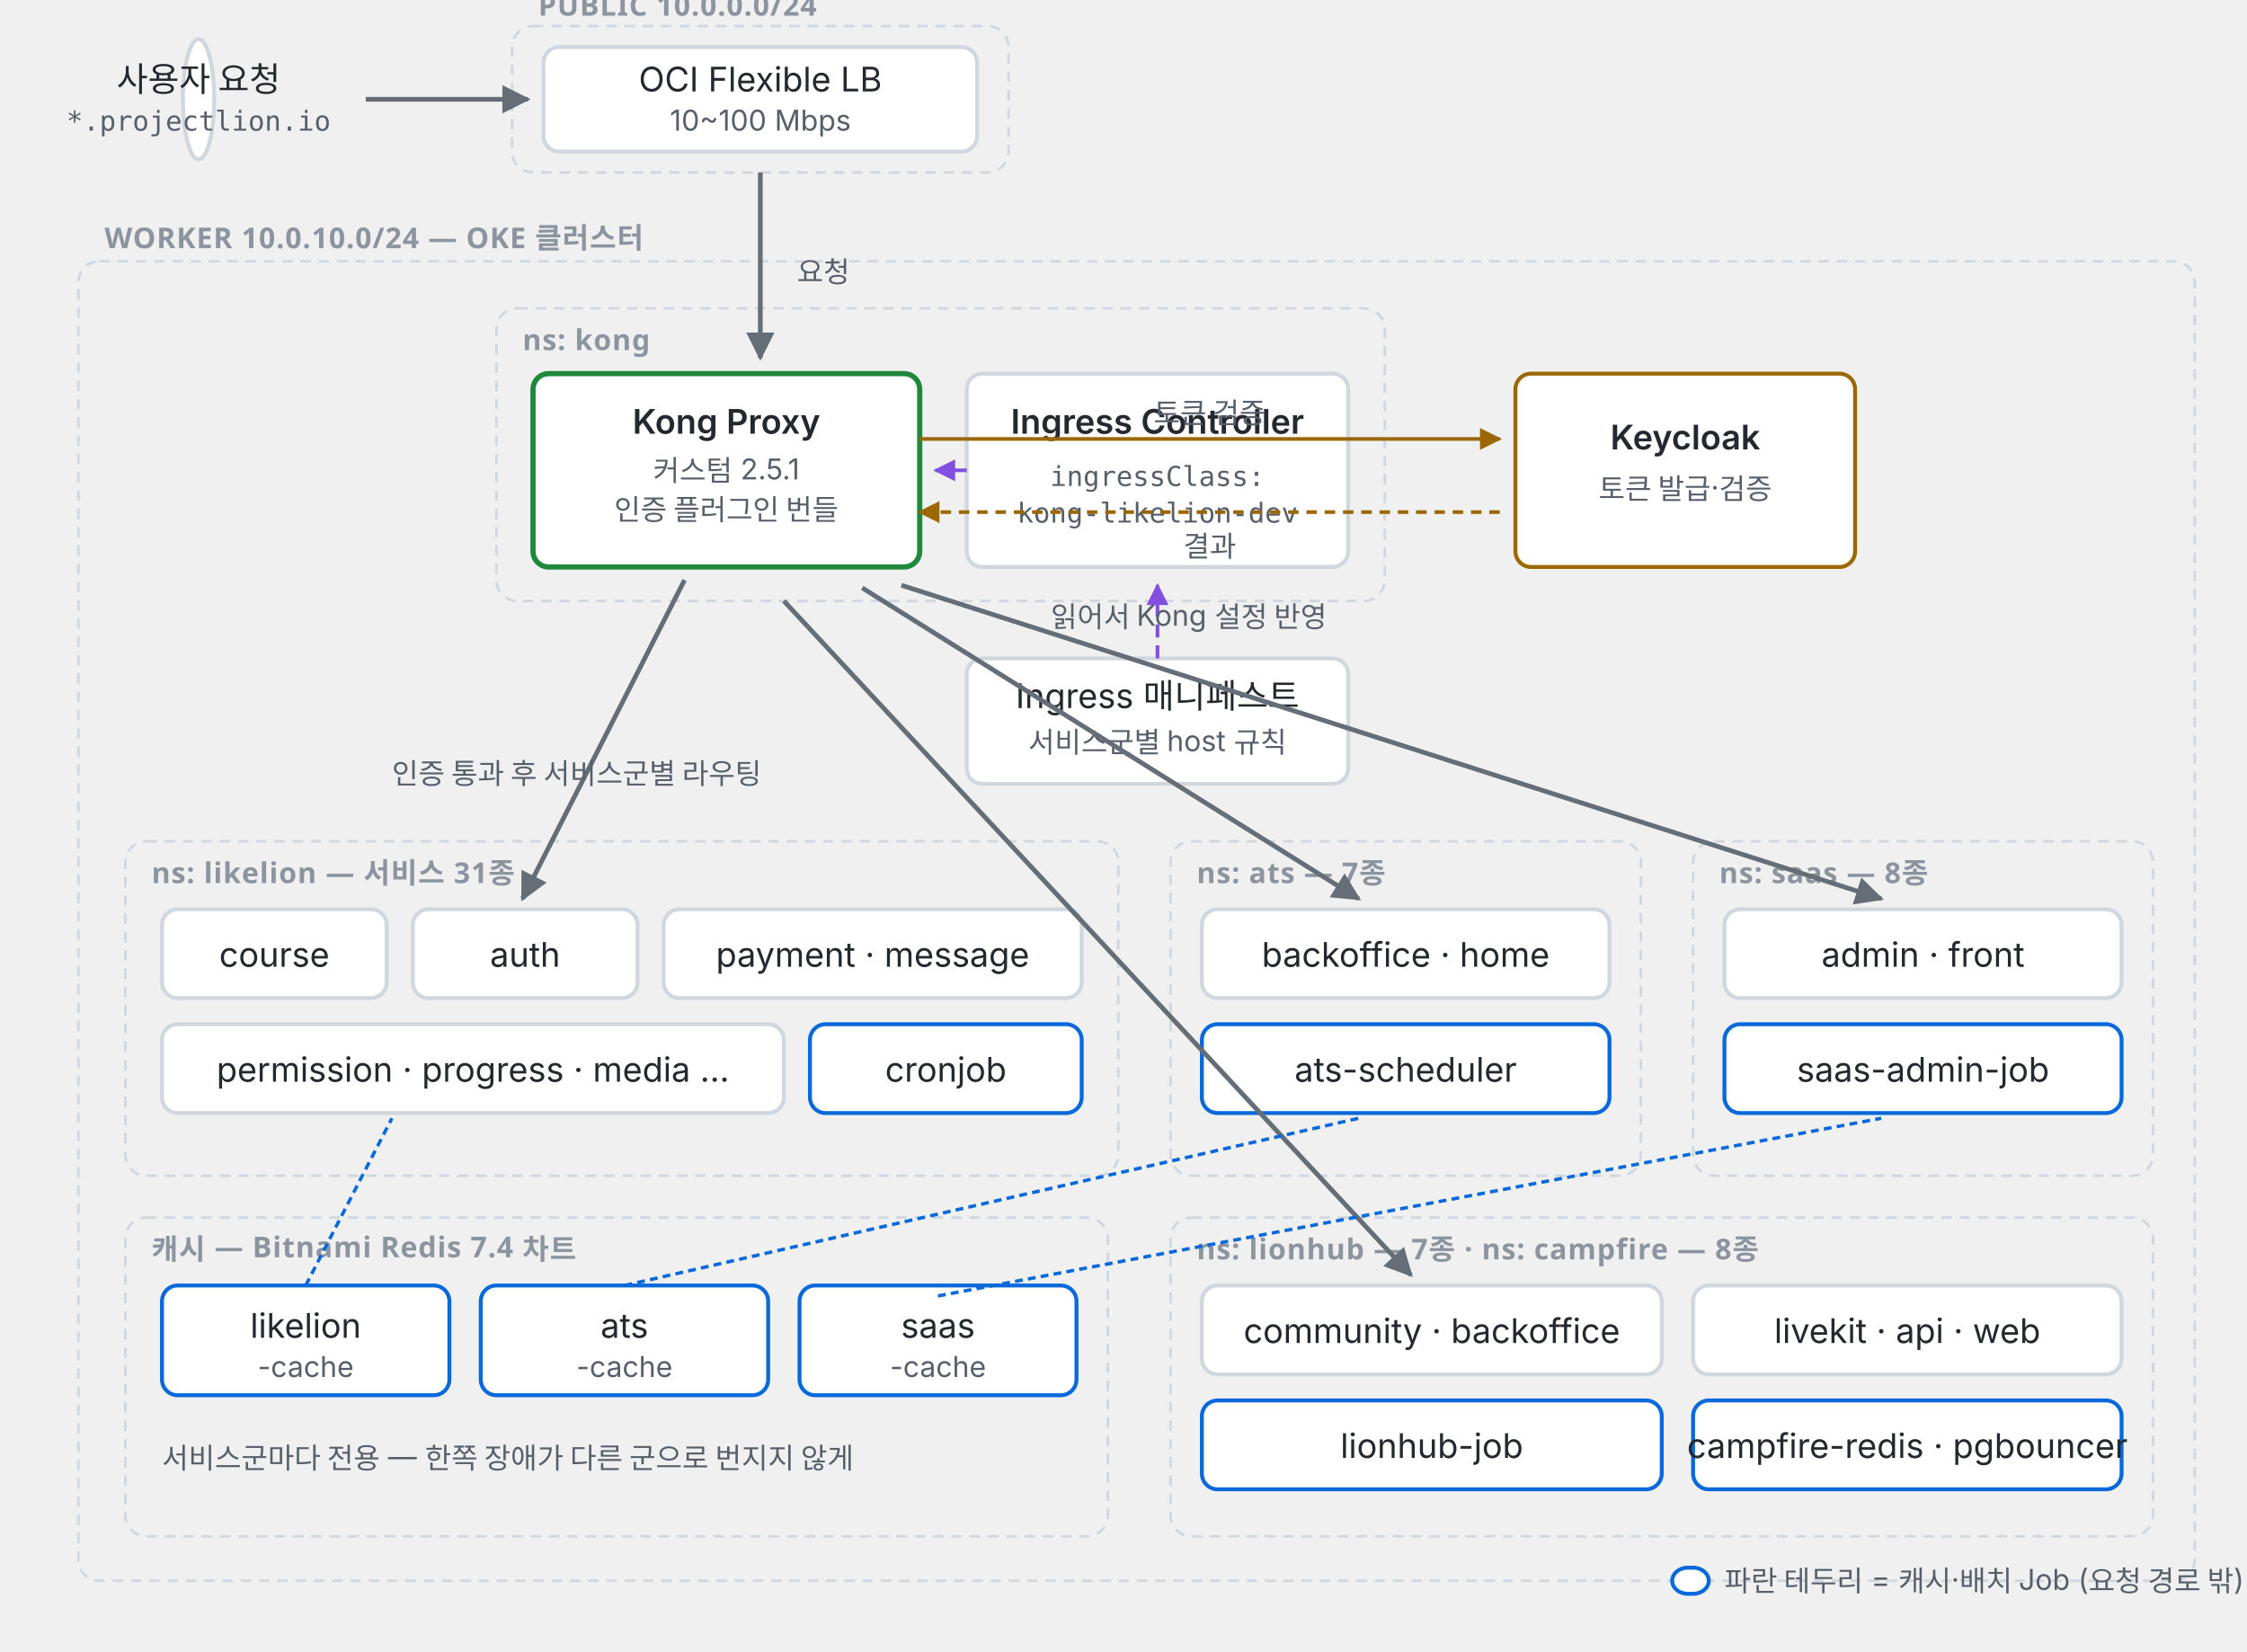
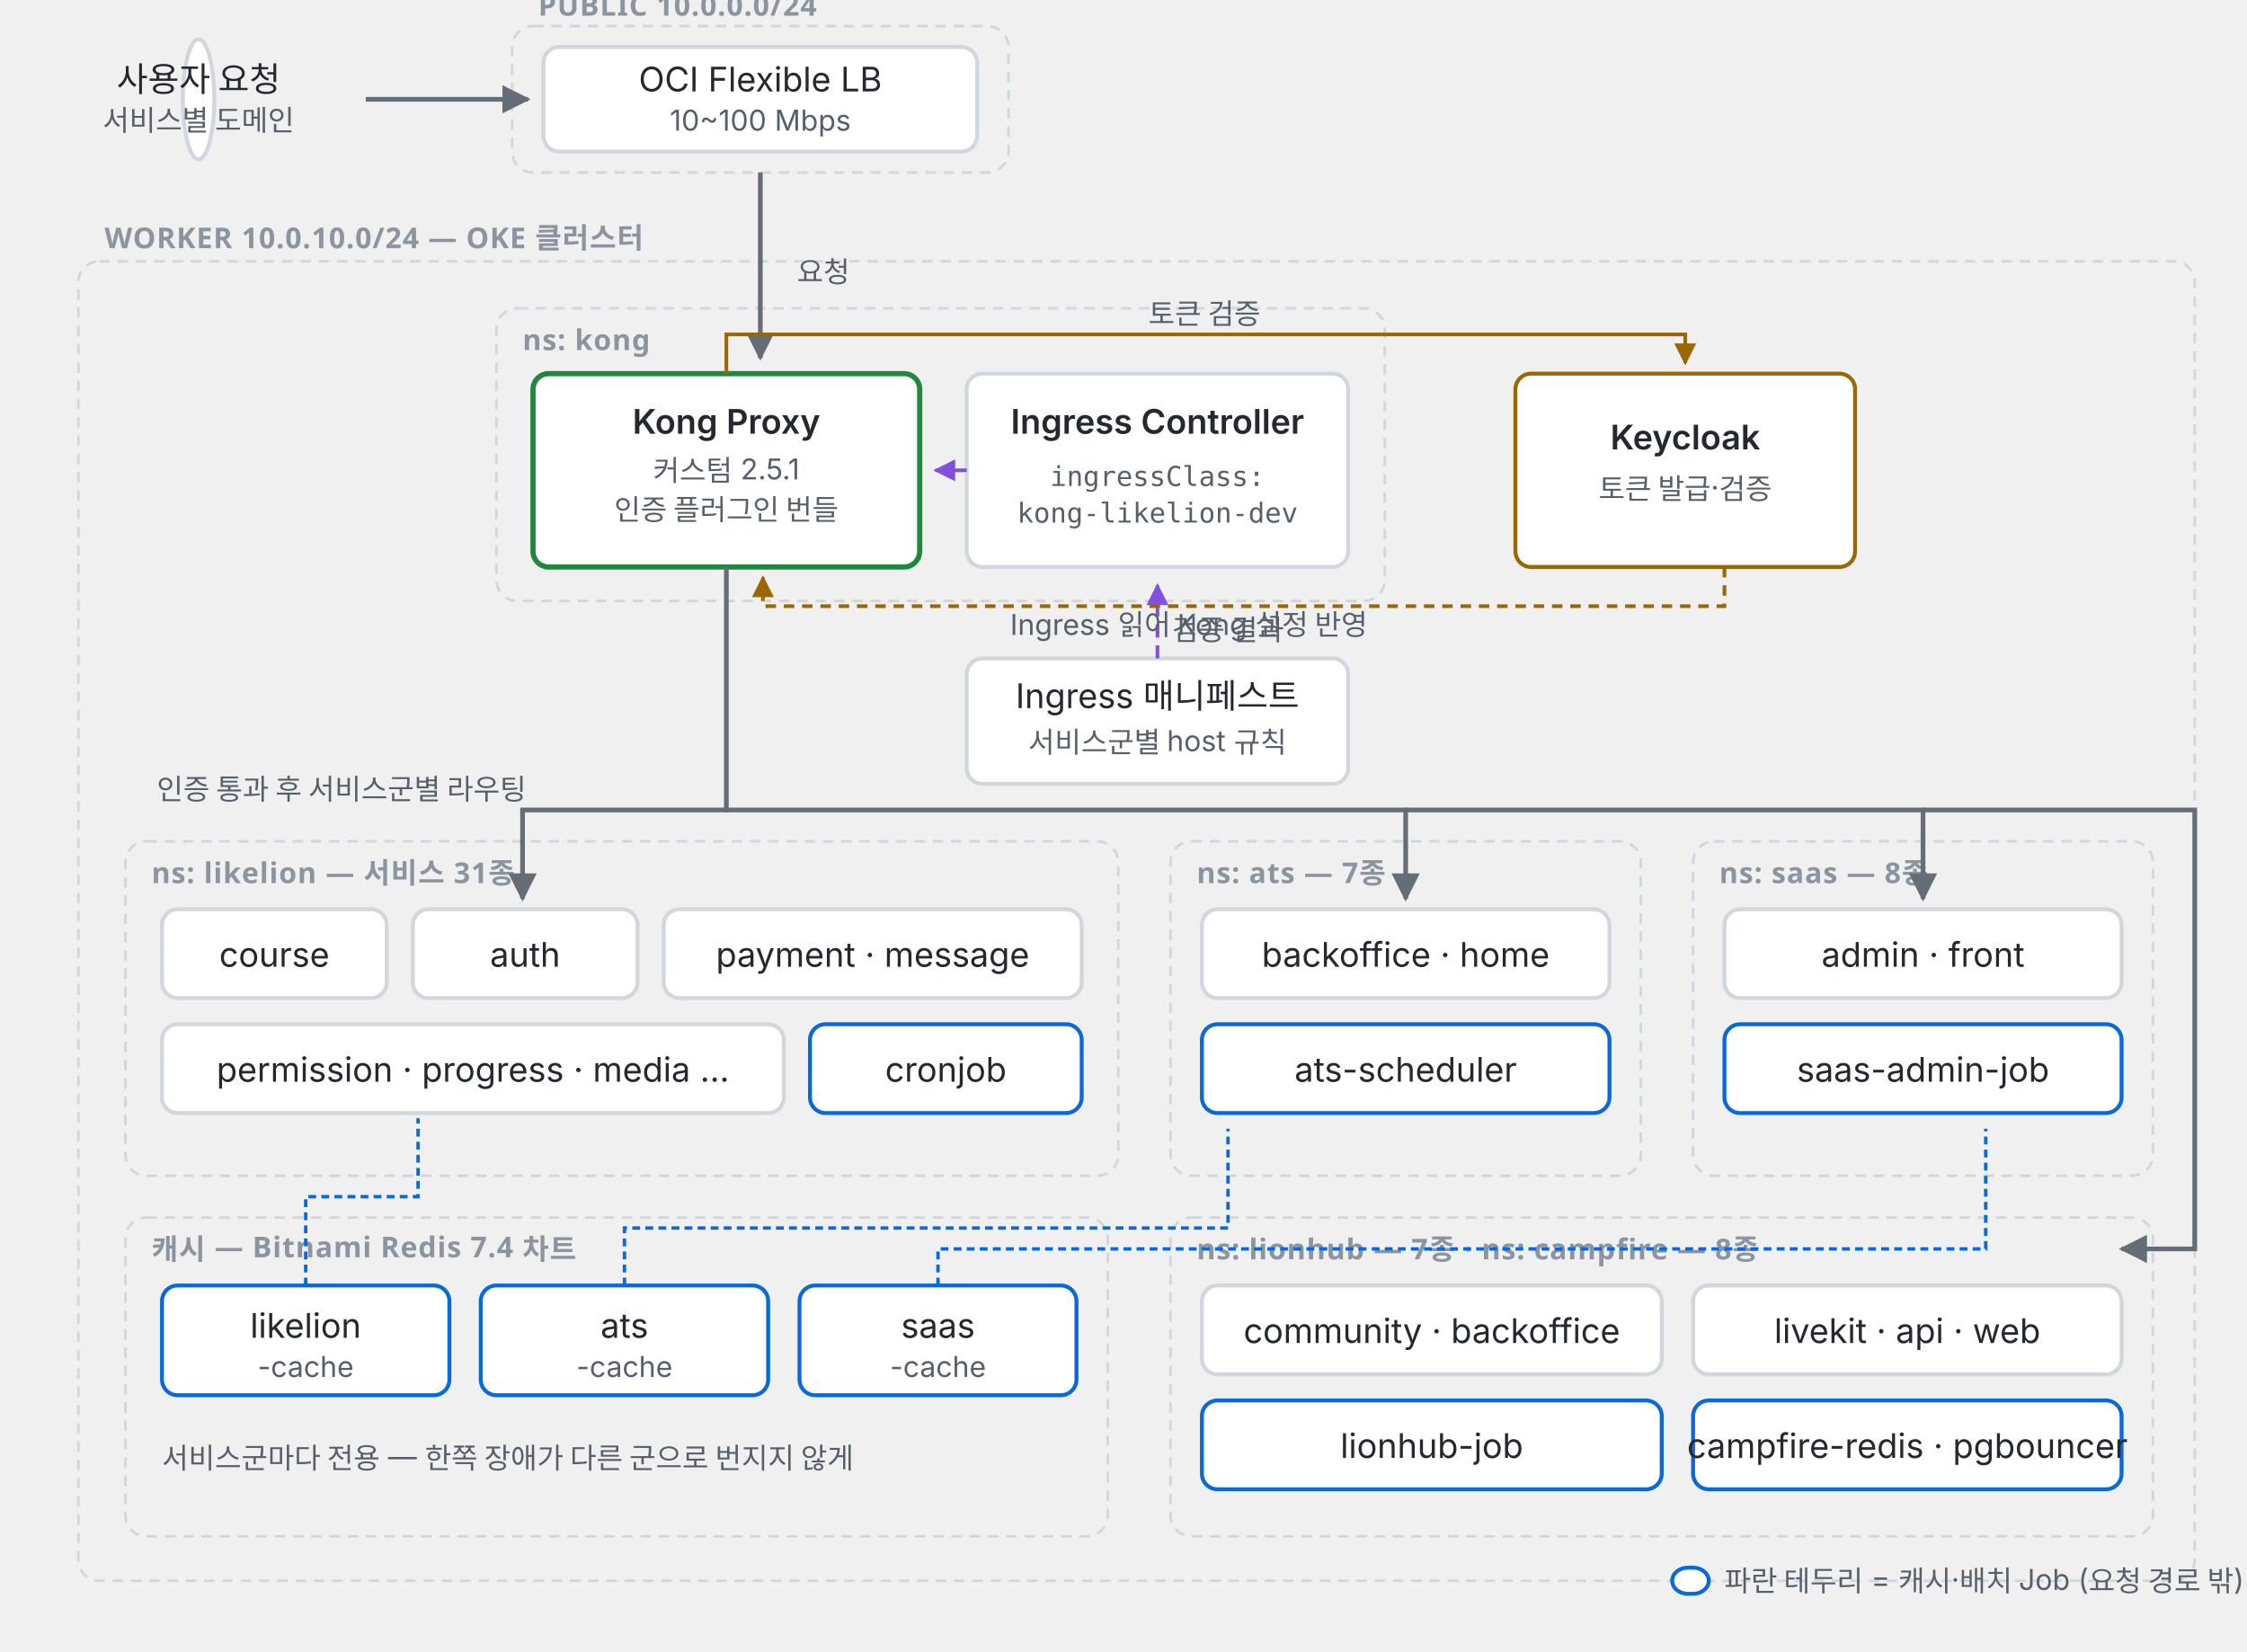
<svg xmlns="http://www.w3.org/2000/svg" viewBox="0 0 860 632" role="img" aria-label="OKE 클러스터 구성: 사용자 요청이 로드밸런서와 Kong 게이트웨이를 거쳐 4개 서비스군에 도달하고, 각 서비스군은 Redis와 배치 Job을 함께 사용하는 구조">
  <style>
    .lbl { font: 13px system-ui, -apple-system, sans-serif; fill: #24292f; }
    .lbl-sm { font: 11px system-ui, -apple-system, sans-serif; fill: #57606a; }
    .lbl-mono { font: 10.5px ui-monospace, SFMono-Regular, Menlo, monospace; fill: #57606a; }
    .title { font: 600 13px system-ui, -apple-system, sans-serif; fill: #24292f; }
    .zone { fill: none; stroke: #d0d7de; stroke-width: 1; stroke-dasharray: 4 3; rx: 8; }
    .zone-lbl { font: 600 11px system-ui, sans-serif; fill: #8c959f; letter-spacing: .03em; }
    .box { fill: #ffffff; stroke: #d0d7de; stroke-width: 1.5; rx: 6; }
    .box-kong { fill: #ffffff; stroke: #1f883d; stroke-width: 2; rx: 6; }
    .box-auth { fill: #ffffff; stroke: #9a6700; stroke-width: 1.5; rx: 6; }
    .box-data { fill: #ffffff; stroke: #0969da; stroke-width: 1.5; rx: 6; }
    .flow { stroke: #656d76; stroke-width: 1.8; fill: none; marker-end: url(#ah); }
    .flow-cfg { stroke: #8250df; stroke-width: 1.4; fill: none; stroke-dasharray: 5 3; marker-end: url(#ah-cfg); }
    .flow-auth { stroke: #9a6700; stroke-width: 1.4; fill: none; marker-end: url(#ah-auth); }
    .flow-data { stroke: #0969da; stroke-width: 1.3; fill: none; stroke-dasharray: 3 2; }
    @media (prefers-color-scheme: dark) {
      .lbl, .title { fill: #e6edf3; }
      .lbl-sm, .lbl-mono { fill: #8b949e; }
      .zone { stroke: #30363d; } .zone-lbl { fill: #6e7681; }
      .box { fill: #0d1117; stroke: #30363d; }
      .box-kong { fill: #0d1117; stroke: #3fb950; }
      .box-auth { fill: #0d1117; stroke: #d29922; }
      .box-data { fill: #0d1117; stroke: #58a6ff; }
      .flow { stroke: #8b949e; }
    }
    :root[data-theme="dark"] .lbl, :root[data-theme="dark"] .title { fill: #e6edf3; }
    :root[data-theme="dark"] .lbl-sm, :root[data-theme="dark"] .lbl-mono { fill: #8b949e; }
    :root[data-theme="dark"] .zone { stroke: #30363d; }
    :root[data-theme="dark"] .zone-lbl { fill: #6e7681; }
    :root[data-theme="dark"] .box { fill: #0d1117; stroke: #30363d; }
    :root[data-theme="dark"] .box-kong { fill: #0d1117; stroke: #3fb950; }
    :root[data-theme="dark"] .box-auth { fill: #0d1117; stroke: #d29922; }
    :root[data-theme="dark"] .box-data { fill: #0d1117; stroke: #58a6ff; }
    :root[data-theme="dark"] .flow { stroke: #8b949e; }
    :root[data-theme="light"] .lbl, :root[data-theme="light"] .title { fill: #24292f; }
    :root[data-theme="light"] .box { fill: #ffffff; stroke: #d0d7de; }
  </style>
  <defs>
    <marker id="ah" viewBox="0 0 10 10" refX="9" refY="5" markerWidth="6" markerHeight="6" orient="auto">
      <path d="M0,0 L10,5 L0,10 z" fill="#656d76" />
    </marker>
    <marker id="ah-cfg" viewBox="0 0 10 10" refX="9" refY="5" markerWidth="6" markerHeight="6" orient="auto">
      <path d="M0,0 L10,5 L0,10 z" fill="#8250df" />
    </marker>
    <marker id="ah-auth" viewBox="0 0 10 10" refX="9" refY="5" markerWidth="6" markerHeight="6" orient="auto">
      <path d="M0,0 L10,5 L0,10 z" fill="#9a6700" />
    </marker>
  </defs>
  <ellipse cx="76" cy="38" rx="62" ry="23" class="box" />
  <text x="76" y="35" text-anchor="middle" class="lbl">사용자 요청</text>
-   <text x="76" y="50" text-anchor="middle" class="lbl-mono">*.projectlion.io</text>
+   <text x="76" y="50" text-anchor="middle" class="lbl-sm">서비스별 도메인</text>
  <rect x="196" y="10" width="190" height="56" class="zone" />
  <text x="206" y="6" class="zone-lbl">PUBLIC 10.0.0.0/24</text>
  <rect x="208" y="18" width="166" height="40" class="box" />
  <text x="291" y="35" text-anchor="middle" class="lbl">OCI Flexible LB</text>
  <text x="291" y="50" text-anchor="middle" class="lbl-sm">10~100 Mbps</text>
  <rect x="30" y="100" width="810" height="505" class="zone" />
  <text x="40" y="95" class="zone-lbl">WORKER 10.0.10.0/24 — OKE 클러스터</text>
  <rect x="190" y="118" width="340" height="112" class="zone" />
  <text x="200" y="134" class="zone-lbl">ns: kong</text>
  <rect x="204" y="143" width="148" height="74" class="box-kong" />
  <text x="278" y="166" text-anchor="middle" class="title">Kong Proxy</text>
  <text x="278" y="184" text-anchor="middle" class="lbl-sm">커스텀 2.5.1</text>
  <text x="278" y="199" text-anchor="middle" class="lbl-sm">인증 플러그인 번들</text>
  <rect x="370" y="143" width="146" height="74" class="box" />
  <text x="443" y="166" text-anchor="middle" class="title">Ingress Controller</text>
  <text x="443" y="186" text-anchor="middle" class="lbl-mono">ingressClass:</text>
  <text x="443" y="200" text-anchor="middle" class="lbl-mono">kong-likelion-dev</text>
  <rect x="580" y="143" width="130" height="74" class="box-auth" />
  <text x="645" y="172" text-anchor="middle" class="title">Keycloak</text>
  <text x="645" y="191" text-anchor="middle" class="lbl-sm">토큰 발급·검증</text>
  <rect x="370" y="252" width="146" height="48" class="box" />
  <text x="443" y="271" text-anchor="middle" class="lbl">Ingress 매니페스트</text>
  <text x="443" y="288" text-anchor="middle" class="lbl-sm">서비스군별 host 규칙</text>
  <rect x="48" y="322" width="380" height="128" class="zone" />
  <text x="58" y="338" class="zone-lbl">ns: likelion — 서비스 31종</text>
  <rect x="62" y="348" width="86" height="34" class="box" />
  <text x="105" y="370" text-anchor="middle" class="lbl">course</text>
  <rect x="158" y="348" width="86" height="34" class="box" />
  <text x="201" y="370" text-anchor="middle" class="lbl">auth</text>
  <rect x="254" y="348" width="160" height="34" class="box" />
  <text x="334" y="370" text-anchor="middle" class="lbl">payment · message</text>
  <rect x="62" y="392" width="238" height="34" class="box" />
  <text x="181" y="414" text-anchor="middle" class="lbl">permission · progress · media …</text>
  <rect x="310" y="392" width="104" height="34" class="box-data" />
  <text x="362" y="414" text-anchor="middle" class="lbl">cronjob</text>
  <rect x="448" y="322" width="180" height="128" class="zone" />
  <text x="458" y="338" class="zone-lbl">ns: ats — 7종</text>
  <rect x="460" y="348" width="156" height="34" class="box" />
  <text x="538" y="370" text-anchor="middle" class="lbl">backoffice · home</text>
  <rect x="460" y="392" width="156" height="34" class="box-data" />
  <text x="538" y="414" text-anchor="middle" class="lbl">ats-scheduler</text>
  <rect x="648" y="322" width="176" height="128" class="zone" />
  <text x="658" y="338" class="zone-lbl">ns: saas — 8종</text>
  <rect x="660" y="348" width="152" height="34" class="box" />
  <text x="736" y="370" text-anchor="middle" class="lbl">admin · front</text>
  <rect x="660" y="392" width="152" height="34" class="box-data" />
  <text x="736" y="414" text-anchor="middle" class="lbl">saas-admin-job</text>
  <rect x="448" y="466" width="376" height="122" class="zone" />
  <text x="458" y="482" class="zone-lbl">ns: lionhub — 7종 · ns: campfire — 8종</text>
  <rect x="460" y="492" width="176" height="34" class="box" />
  <text x="548" y="514" text-anchor="middle" class="lbl">community · backoffice</text>
  <rect x="648" y="492" width="164" height="34" class="box" />
  <text x="730" y="514" text-anchor="middle" class="lbl">livekit · api · web</text>
  <rect x="460" y="536" width="176" height="34" class="box-data" />
  <text x="548" y="558" text-anchor="middle" class="lbl">lionhub-job</text>
  <rect x="648" y="536" width="164" height="34" class="box-data" />
  <text x="730" y="558" text-anchor="middle" class="lbl">campfire-redis · pgbouncer</text>
  <rect x="48" y="466" width="376" height="122" class="zone" />
  <text x="58" y="482" class="zone-lbl">캐시 — Bitnami Redis 7.4 차트</text>
  <rect x="62" y="492" width="110" height="42" class="box-data" />
  <text x="117" y="512" text-anchor="middle" class="lbl">likelion</text>
  <text x="117" y="527" text-anchor="middle" class="lbl-sm">-cache</text>
  <rect x="184" y="492" width="110" height="42" class="box-data" />
  <text x="239" y="512" text-anchor="middle" class="lbl">ats</text>
  <text x="239" y="527" text-anchor="middle" class="lbl-sm">-cache</text>
  <rect x="306" y="492" width="106" height="42" class="box-data" />
  <text x="359" y="512" text-anchor="middle" class="lbl">saas</text>
  <text x="359" y="527" text-anchor="middle" class="lbl-sm">-cache</text>
  <text x="62" y="562" class="lbl-sm">서비스군마다 전용 — 한쪽 장애가 다른 군으로 번지지 않게</text>
  <path d="M140,38 L202,38" class="flow" />
  <path d="M291,66 L291,137" class="flow" />
  <path d="M370,180 L358,180" class="flow-cfg" />
  <path d="M443,252 L443,224" class="flow-cfg" />
-   <path d="M352,168 L574,168" class="flow-auth" />
-   <path d="M574,196 L352,196" class="flow-auth" stroke-dasharray="4 3" />
-   <path d="M262,222 L200,344" class="flow" />
-   <path d="M330,225 L520,344" class="flow" />
-   <path d="M345,224 L720,344" class="flow" />
-   <path d="M300,230 L540,488" class="flow" />
-   <path d="M117,492 L150,428" class="flow-data" />
-   <path d="M239,492 L520,428" class="flow-data" />
-   <path d="M359,496 L720,428" class="flow-data" />
+   <path d="M278,143 L278,128 L645,128 L645,139" class="flow-auth" />
+   <path d="M660,217 L660,232 L292,232 L292,221" class="flow-auth" stroke-dasharray="4 3" />
+   <path d="M278,217 L278,310 L200,310 L200,344" class="flow" />
+   <path d="M278,310 L538,310 L538,344" class="flow" />
+   <path d="M538,310 L736,310 L736,344" class="flow" />
+   <path d="M736,310 L840,310 L840,478 L812,478" class="flow" />
+   <path d="M117,492 L117,458 L160,458 L160,428" class="flow-data" />
+   <path d="M239,492 L239,470 L470,470 L470,432" class="flow-data" />
+   <path d="M359,492 L359,478 L760,478 L760,432" class="flow-data" />
  <text x="305" y="108" class="lbl-sm">요청</text>
-   <text x="455" y="240" text-anchor="middle" class="lbl-sm" fill="#8250df">읽어서 Kong 설정 반영</text>
-   <text x="463" y="162" text-anchor="middle" class="lbl-sm" fill="#9a6700">토큰 검증</text>
-   <text x="463" y="213" text-anchor="middle" class="lbl-sm" fill="#9a6700">결과</text>
-   <text x="150" y="300" class="lbl-sm">인증 통과 후 서비스군별 라우팅</text>
+   <text x="455" y="243" text-anchor="middle" class="lbl-sm" fill="#8250df">Ingress 읽어 Kong 설정 반영</text>
+   <text x="461" y="124" text-anchor="middle" class="lbl-sm" fill="#9a6700">토큰 검증</text>
+   <text x="470" y="245" text-anchor="middle" class="lbl-sm" fill="#9a6700">검증 결과</text>
+   <text x="60" y="306" class="lbl-sm">인증 통과 후 서비스군별 라우팅</text>
  <rect x="640" y="600" width="14" height="10" class="box-data" />
  <text x="660" y="609" class="lbl-sm">파란 테두리 = 캐시·배치 Job (요청 경로 밖)</text>
</svg>
